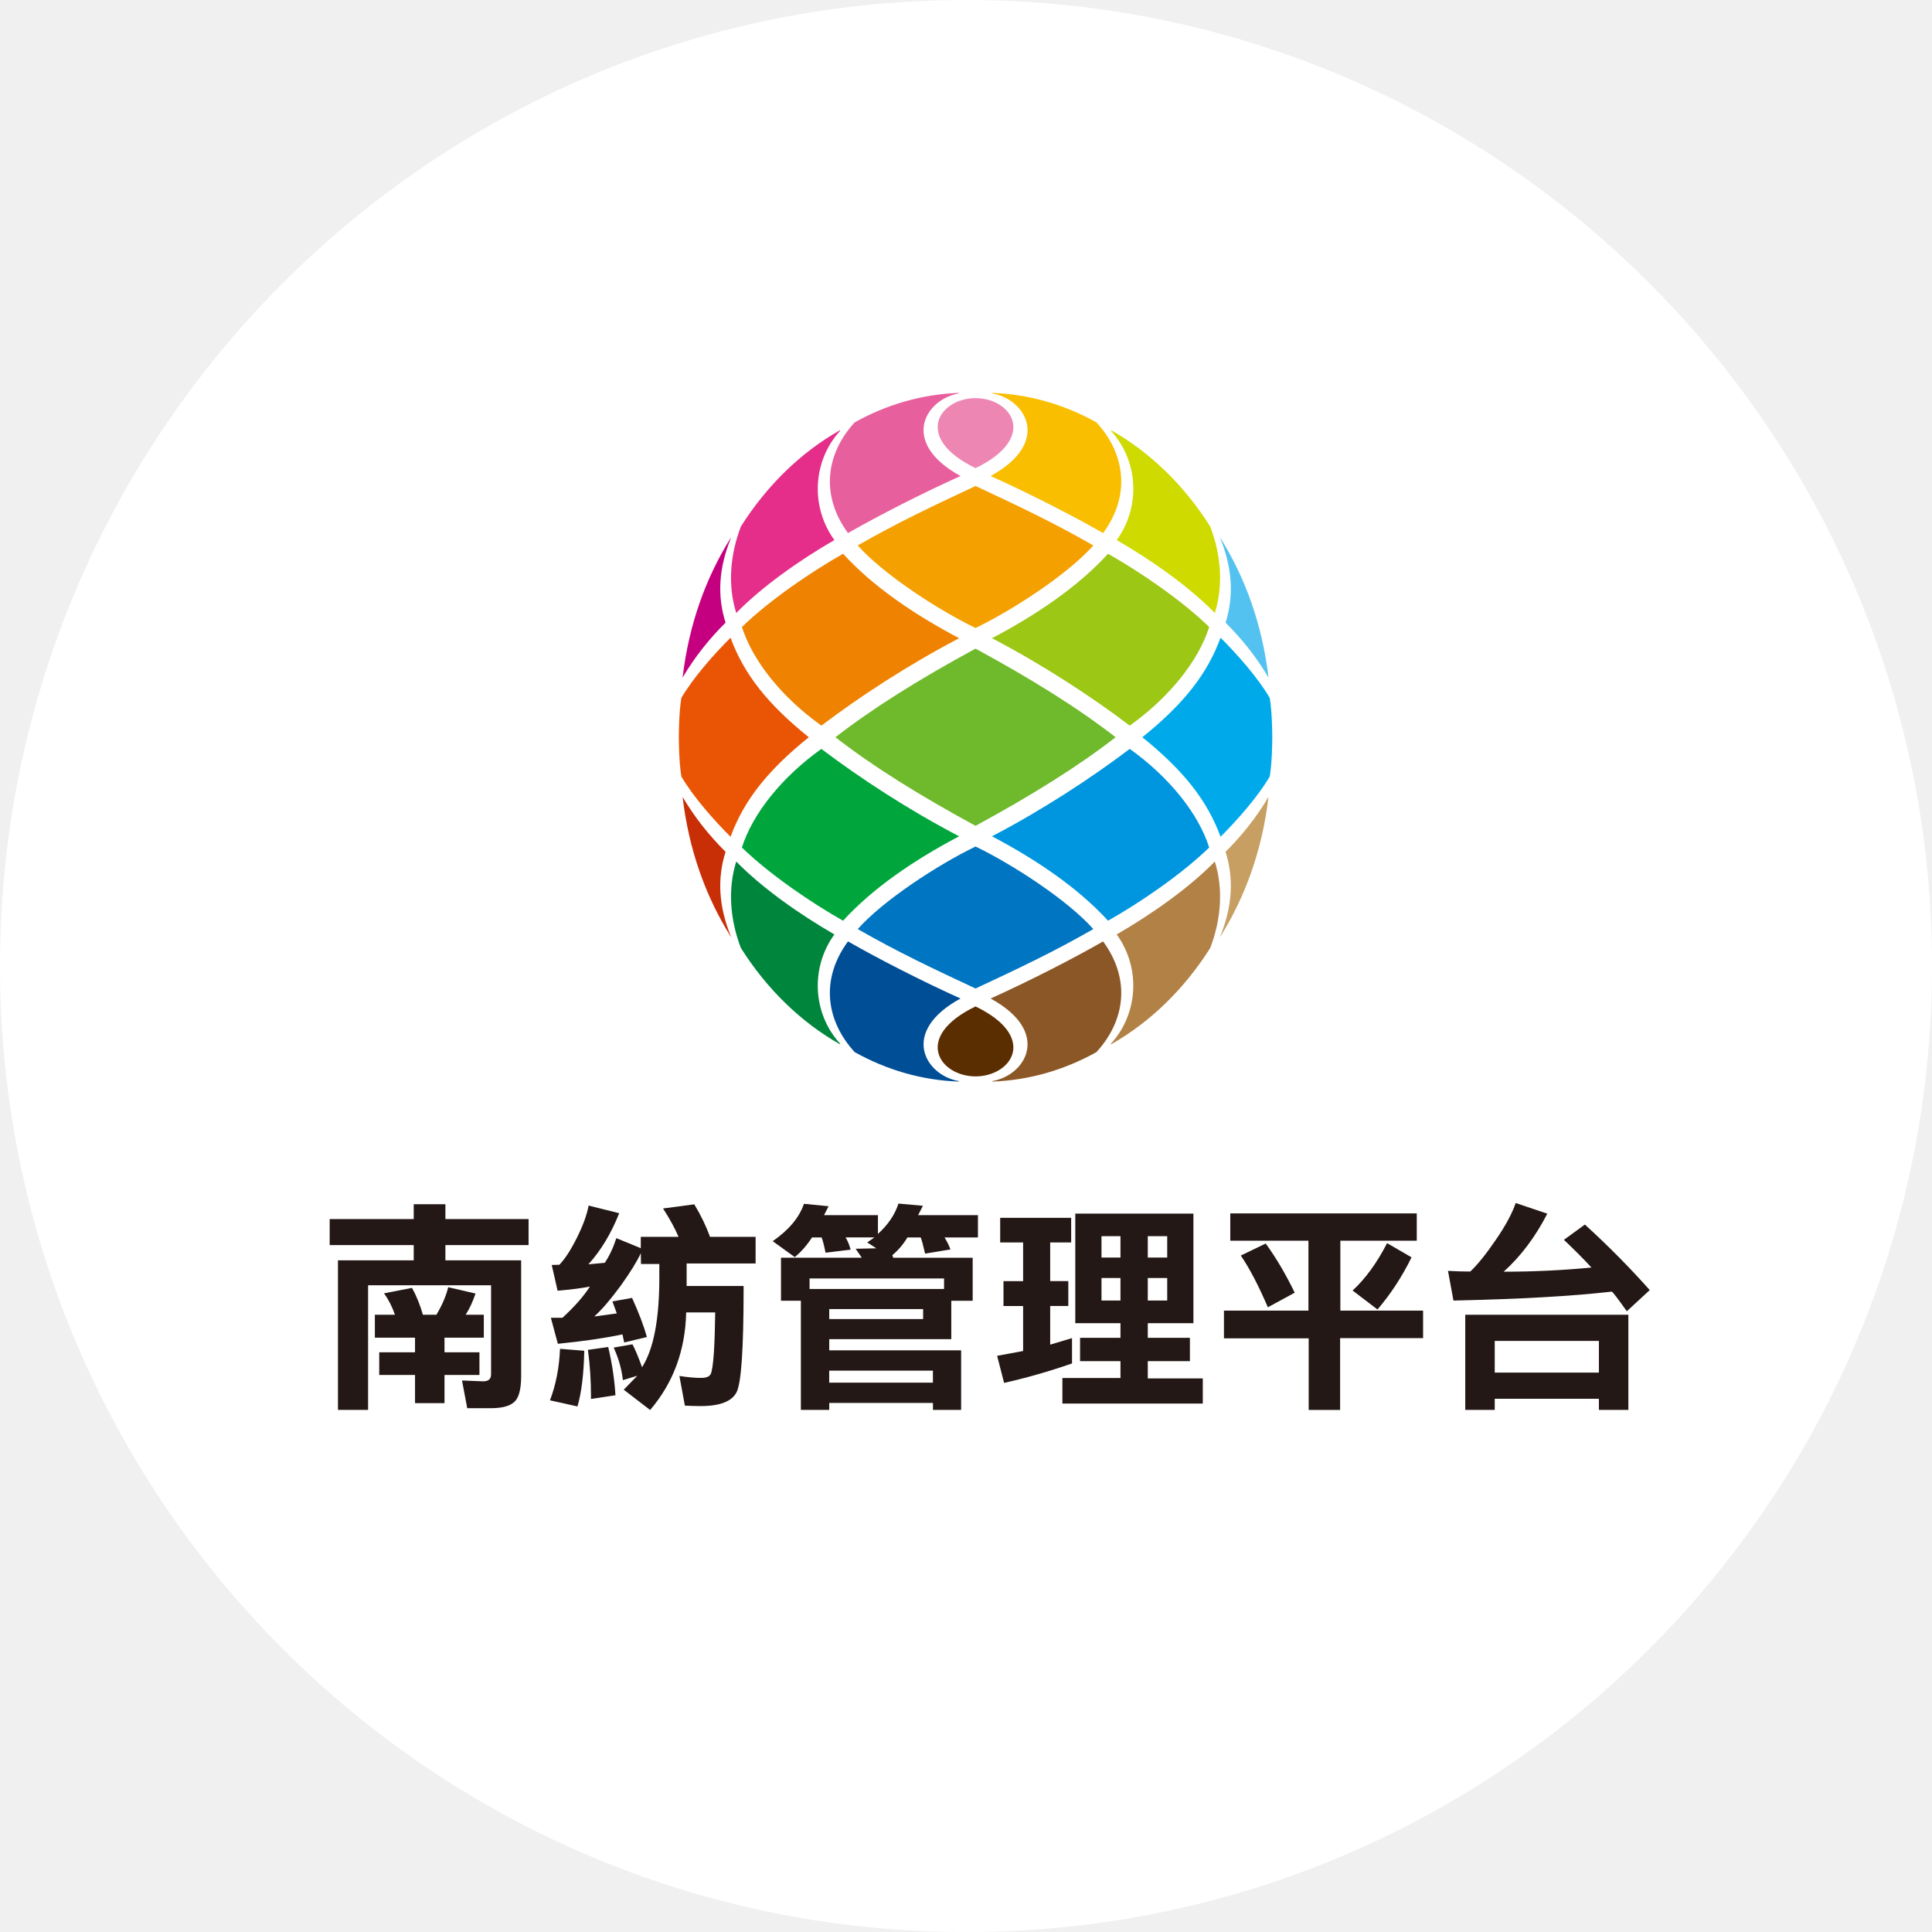
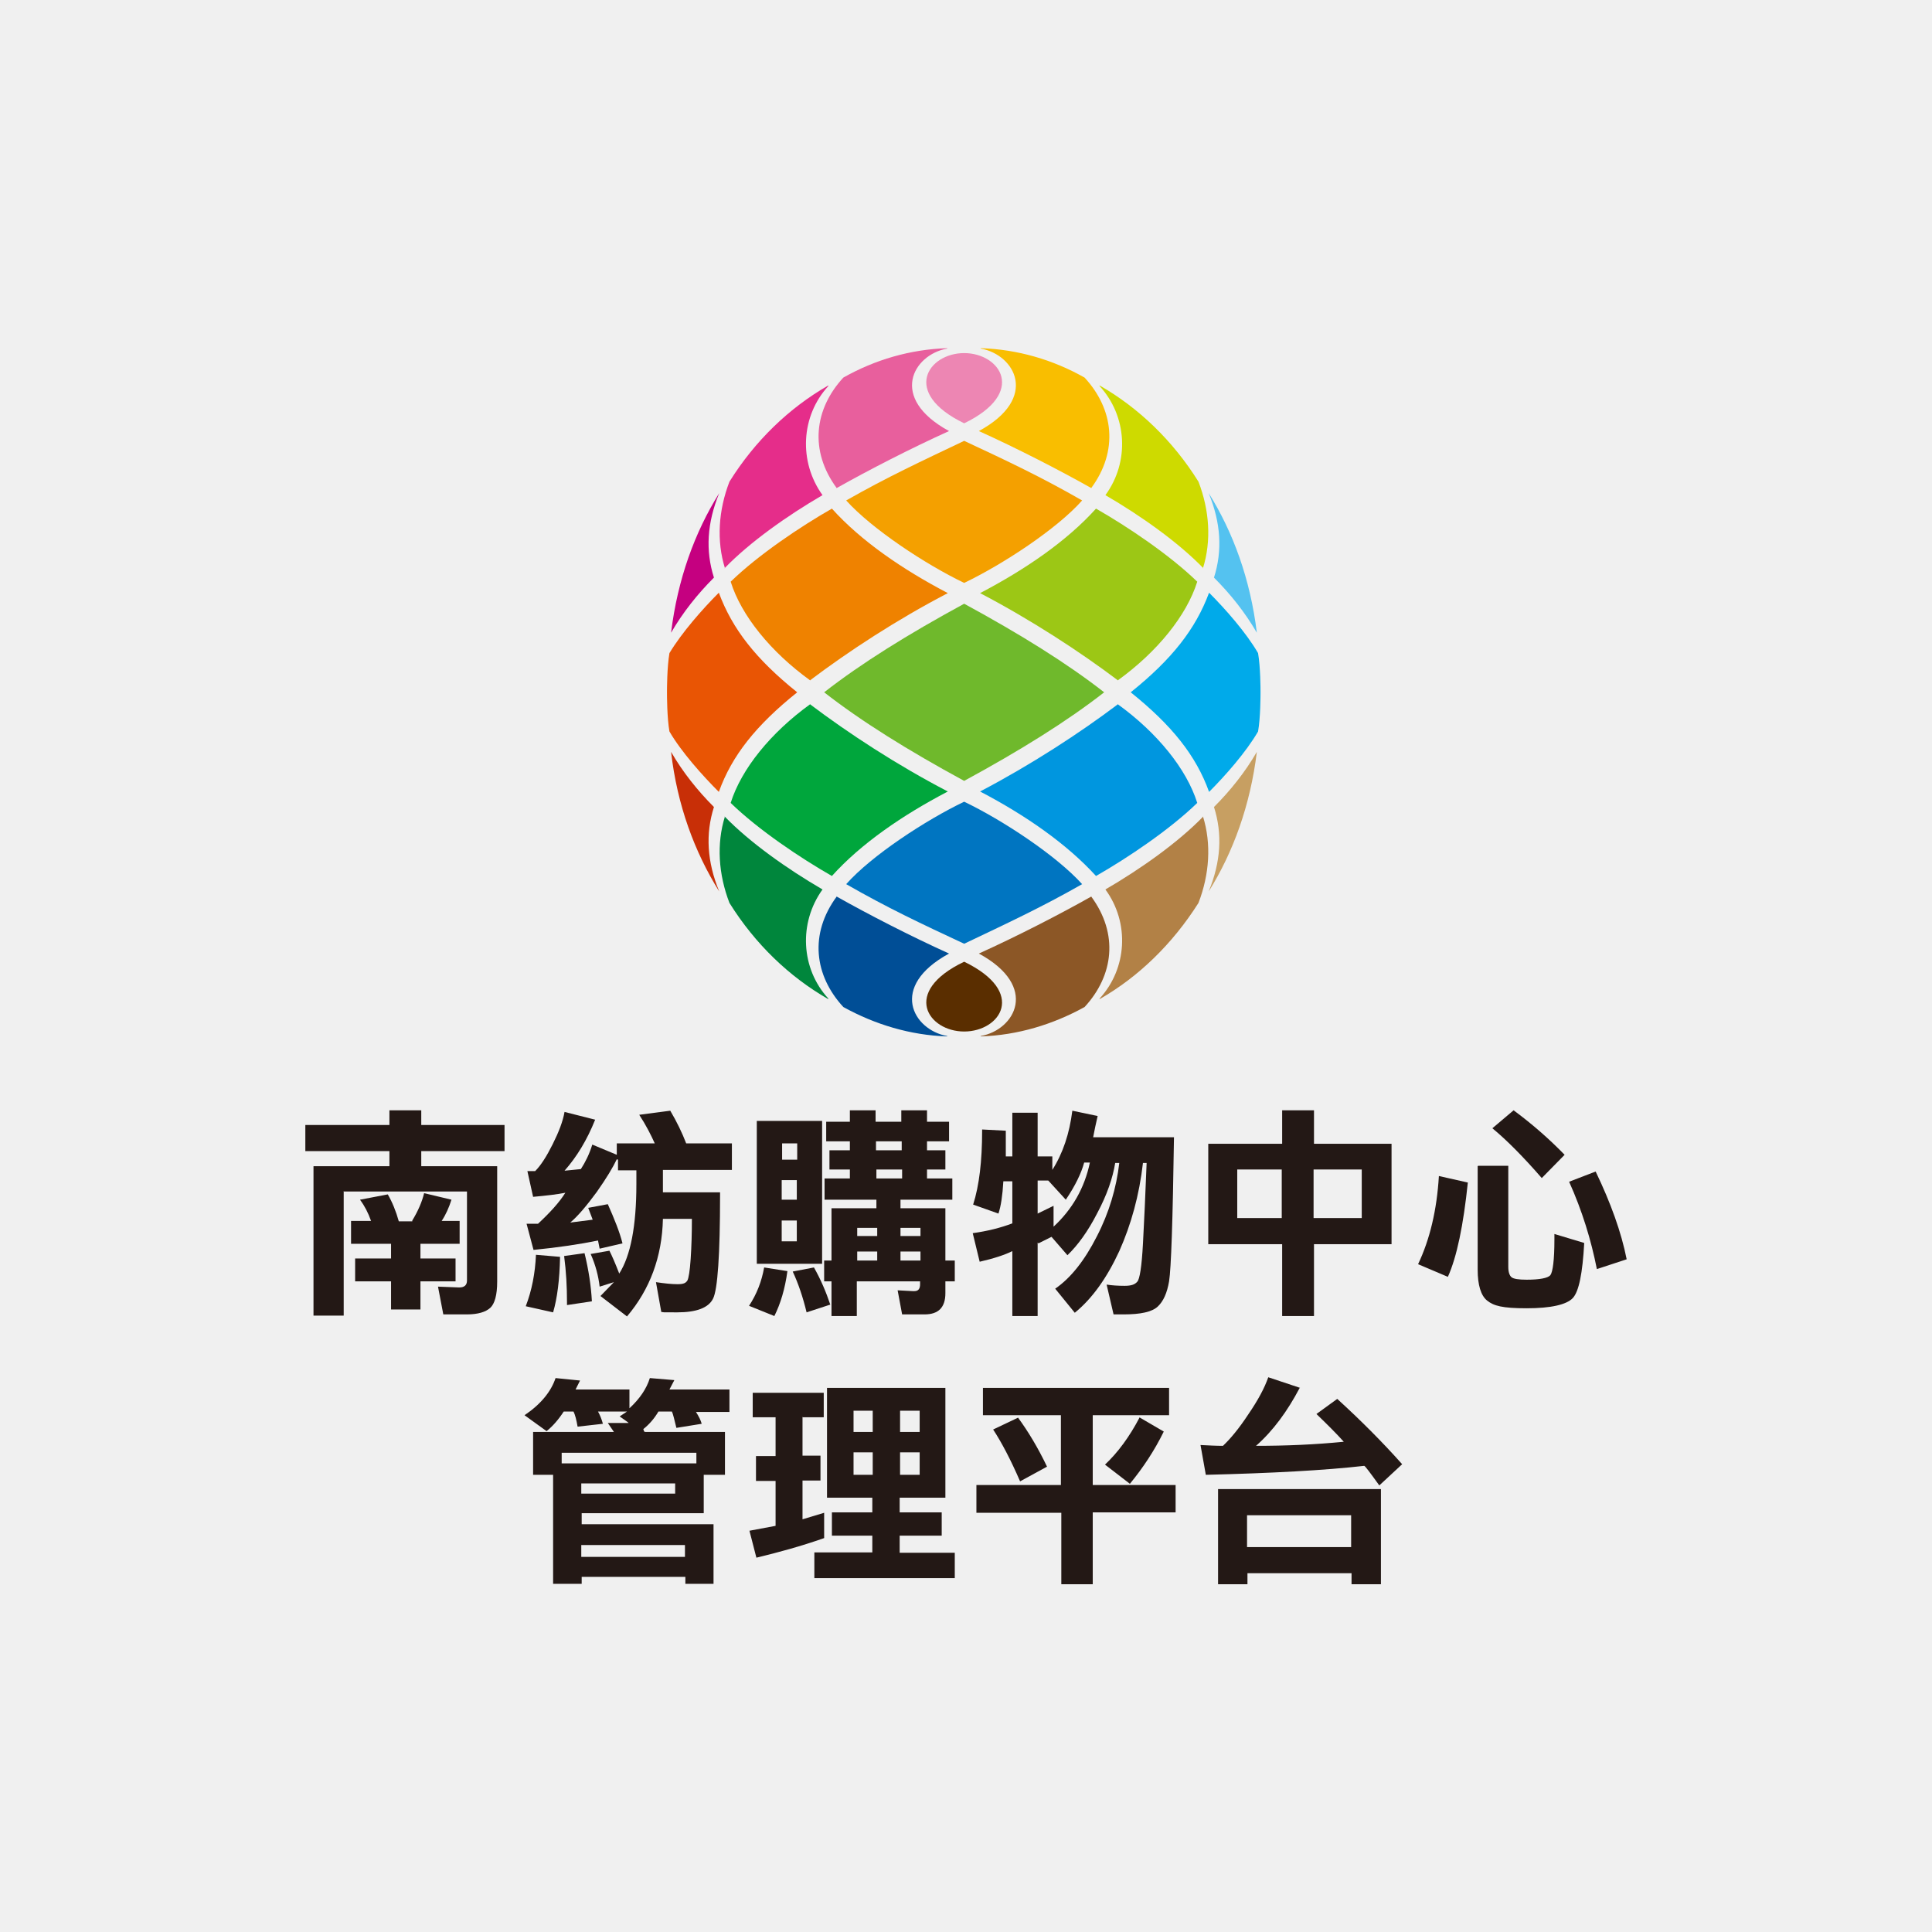
- <svg xmlns="http://www.w3.org/2000/svg" id="_圖層_1" data-name="圖層_1" version="1.1" viewBox="0 0 473.33 473.33">
+ <svg xmlns="http://www.w3.org/2000/svg" id="_圖層_1" version="1.1" viewBox="0 0 473.3 473.3">
  <defs>
    <style>
      .st0 {
        fill: #c50080;
      }

      .st1 {
        fill: #e85f9d;
      }

      .st2 {
        fill: #00a63c;
      }

      .st3 {
        fill: #231815;
      }

      .st4 {
        fill: #0096df;
      }

      .st5 {
        fill: #e95504;
      }

      .st6 {
-         fill: #fff;
+         fill: #8c5726;
      }

      .st7 {
-         fill: #8c5726;
+         fill: #c82f07;
      }

      .st8 {
-         fill: #c82f07;
+         fill: #00863c;
      }

      .st9 {
-         fill: #00863c;
+         fill: #ed86b3;
      }

      .st10 {
-         fill: #ed86b3;
+         fill: #e52d8a;
      }

      .st11 {
-         fill: #e52d8a;
+         fill: #b28146;
      }

      .st12 {
-         fill: #b28146;
+         fill: #ceda00;
      }

      .st13 {
-         fill: #ceda00;
+         fill: #00aaea;
      }

      .st14 {
-         fill: #00aaea;
+         fill: #ef8200;
      }

      .st15 {
-         fill: #ef8200;
+         fill: #5a2e00;
      }

      .st16 {
-         fill: #5a2e00;
+         fill: #9cc715;
      }

      .st17 {
-         fill: #9cc715;
+         fill: #54c2f0;
      }

      .st18 {
-         fill: #54c2f0;
+         fill: #0075c1;
      }

      .st19 {
-         fill: #0075c1;
+         fill: #6fb92c;
      }

      .st20 {
-         fill: #6fb92c;
+         fill: #f9be00;
      }

      .st21 {
-         fill: #f9be00;
+         fill: #004e96;
      }

      .st22 {
-         fill: #004e96;
+         fill: #c79f62;
      }

      .st23 {
-         fill: #c79f62;
-       }
- 
-       .st24 {
        fill: #f4a000;
      }
    </style>
  </defs>
-   <circle class="st6" cx="236.67" cy="236.67" r="236.67" />
  <g>
-     <g>
-       <path class="st3" d="M90.18,314.88v30.54h-7.38v-36.64h18.56v-3.74h-20.59v-6.37h20.59v-3.64h7.76v3.64h20.38v6.37h-20.38v3.74h18.56v28.3c0,3.24-.55,5.37-1.66,6.37-1.11,1.03-3.01,1.55-5.72,1.55h-5.83l-1.28-6.79,5.19.21c1.28,0,1.93-.57,1.93-1.71v-21.82h-30.12ZM106.92,322.1c1.39-2.32,2.35-4.56,2.89-6.74l6.69,1.55c-.64,1.93-1.44,3.66-2.41,5.19h4.44v5.62h-9.63v3.58h8.56v5.56h-8.56v6.9h-7.22v-6.9h-8.77v-5.56h8.77v-3.58h-9.84v-5.62h4.92c-.68-1.96-1.57-3.71-2.67-5.24l6.85-1.34c1.07,1.93,1.96,4.12,2.67,6.58h3.32Z" />
-       <path class="st3" d="M143.14,330.93c-.11,5.64-.66,10.18-1.66,13.64l-6.74-1.5c1.46-3.85,2.28-8.06,2.46-12.62l5.94.48ZM156.99,307.02c-.86,1.93-2.5,4.58-4.92,7.97-2.46,3.35-4.62,5.87-6.47,7.54l5.51-.75-1.07-2.94,4.81-.86c1.64,3.6,2.85,6.79,3.64,9.58l-5.56,1.34-.43-1.98c-4.42.93-9.7,1.69-15.83,2.3l-1.71-6.37h2.83c2.92-2.67,5.17-5.22,6.74-7.65-1.96.39-4.6.73-7.92,1.02l-1.44-6.31,1.87-.05c1.35-1.39,2.78-3.58,4.28-6.58s2.46-5.63,2.89-7.92l7.49,1.87c-1.96,4.96-4.48,9.13-7.54,12.52l4.01-.37c1.14-1.71,2.09-3.73,2.83-6.04l5.99,2.46v-2.78h9.25c-.86-2.03-2.12-4.35-3.8-6.95l7.65-1.02c1.64,2.71,2.92,5.37,3.85,7.97h11.18v6.53h-16.9v5.51h13.96v.7c0,14.62-.57,23.06-1.71,25.3-1.14,2.28-4.08,3.42-8.83,3.42-1.39,0-2.67-.04-3.85-.11l-1.34-7.27c2.03.32,3.8.48,5.3.48,1.25,0,2.03-.3,2.35-.91.32-.57.59-2.33.8-5.3.18-2.96.28-6.24.32-9.84h-7.11c-.21,9.31-3.16,17.28-8.83,23.91l-6.47-4.97,3.32-3.42-3.53,1.07c-.29-2.64-1.03-5.3-2.25-7.97l4.6-.8c.64,1.18,1.43,3.05,2.35,5.62,2.82-4.42,4.23-11.71,4.23-21.88v-3.42h-4.49l-.05-2.62ZM144.79,342.75v-.75c0-3.78-.25-7.54-.75-11.29l4.97-.7c.96,4.1,1.55,8.04,1.77,11.82l-5.99.91Z" />
-       <path class="st3" d="M218.83,308.14h19.47v10.54h-5.24v9.41h-29.9v2.73h32.31v14.6h-6.9v-1.71h-25.41v1.71h-6.95v-26.75h-4.87v-10.54h19.79l-1.5-2.19,5.08-.11-2.25-1.44,1.77-1.23h-7.06c.53.89.94,1.89,1.23,3l-6.15.75c-.32-1.68-.64-2.92-.96-3.74h-2.35c-1.28,1.96-2.69,3.57-4.23,4.81l-5.4-3.9c3.96-2.75,6.51-5.79,7.65-9.15l6.04.59-1.12,2.19h13.21v4.6c2.5-2.28,4.17-4.76,5.03-7.44l5.99.54-1.18,2.3h14.66v5.46h-8.18c.68,1.11,1.16,2.09,1.44,2.94l-6.21,1.02c-.46-2.03-.82-3.35-1.07-3.96h-3.26c-1,1.68-2.23,3.12-3.69,4.33l.21.64ZM231.29,313.22h-32.95v2.57h32.95v-2.57ZM226.16,320.71h-23v2.46h23v-2.46ZM228.56,335.8h-25.41v2.94h25.41v-2.94Z" />
-       <path class="st3" d="M257.29,304.39v9.47h4.44v6.1h-4.44v9.47l5.35-1.6v6.21c-5.67,1.96-11.22,3.55-16.64,4.76l-1.71-6.63,6.37-1.18v-11.02h-4.81v-6.1h4.81v-9.47h-5.62v-6.04h17.39v6.04h-5.14ZM263.44,297.33h28.94v26.85h-11.18v3.58h10.32v5.72h-10.32v4.23h13.48v6.15h-34.4v-6.26h14.23v-4.12h-9.9v-5.72h9.9v-3.58h-11.07v-26.85ZM269.86,308.09h4.65v-5.24h-4.65v5.24ZM269.86,318.62h4.65v-5.51h-4.65v5.51ZM281.2,308.09h4.76v-5.24h-4.76v5.24ZM281.2,318.62h4.76v-5.51h-4.76v5.51Z" />
-       <path class="st3" d="M347.1,297.28v6.69h-18.72v17.12h20.27v6.74h-20.33v17.6h-7.7v-17.55h-20.76v-6.79h20.7v-17.12h-19.15v-6.69h45.68ZM310.09,304.66c2.5,3.42,4.87,7.44,7.11,12.04l-6.58,3.58c-2.28-5.31-4.49-9.54-6.63-12.68l6.1-2.94ZM339.83,304.56l5.99,3.48c-2.28,4.67-5.06,8.93-8.34,12.78l-6.1-4.65c3.14-2.89,5.96-6.76,8.45-11.61Z" />
-       <path class="st3" d="M379.09,297.33c-2.96,5.74-6.53,10.48-10.7,14.23,7.27,0,14.44-.34,21.5-1.02-1.71-1.89-3.96-4.15-6.74-6.79l5.14-3.74c5.67,5.17,10.97,10.52,15.89,16.05l-5.62,5.19c-2.28-3.21-3.51-4.81-3.69-4.81-9.63,1.11-22.56,1.84-38.78,2.19l-1.34-7.27c2,.11,3.82.16,5.46.16,1.78-1.68,3.85-4.24,6.21-7.7,2.39-3.46,4.03-6.49,4.92-9.09l7.76,2.62ZM358.98,322.1h39.96v23.32h-7.22v-2.73h-25.52v2.73h-7.22v-23.32ZM391.72,328.52h-25.52v7.76h25.52v-7.76Z" />
-     </g>
-     <g>
-       <path class="st7" d="M270.26,230.64c-7.77,4.45-18.26,9.79-27.57,13.99,14.89,8.13,8.76,18.73.49,20.22-.14.03-.13.14,0,.13,9-.33,17.59-2.85,25.43-7.21,7.1-7.73,8.43-17.89,1.64-27.13Z" />
-       <path class="st4" d="M276.78,183.48c-9.41,7.12-21.35,14.93-33.75,21.41,11.08,5.83,21.25,12.8,28.43,20.68,7.72-4.35,17.99-11.34,24.79-17.93-2.62-8.28-9.76-17.23-19.46-24.16Z" />
-       <path class="st12" d="M297.62,211.07c-6.22,6.39-15.41,12.88-24.04,17.86,5.95,8.21,5.27,19.42-1.36,26.72-.13.15-.04.22.14.12,9.42-5.37,17.74-13.4,24.14-23.52,2.69-7.02,3.23-14.53,1.12-21.18Z" />
-       <path class="st23" d="M300.25,208.69c2.08,6.56,1.68,13.37-1.31,20.73-.02.06.02.07.05.02,6.02-9.62,10.25-21.09,11.79-34.22-2.93,5.01-6.52,9.48-10.53,13.47Z" />
-       <path class="st22" d="M207.75,230.64c7.78,4.45,18.26,9.79,27.57,13.99-14.89,8.13-8.75,18.73-.49,20.22.14.03.13.14,0,.13-9.01-.33-17.59-2.85-25.43-7.21-7.09-7.73-8.43-17.89-1.65-27.13Z" />
-       <path class="st16" d="M239,263.71c-8.83,0-15.46-9.66,0-17.14,15.46,7.48,8.83,17.14,0,17.14Z" />
-       <path class="st2" d="M201.23,183.48c9.41,7.12,21.34,14.93,33.75,21.41-11.09,5.83-21.26,12.8-28.43,20.68-7.73-4.35-17.99-11.34-24.79-17.93,2.62-8.28,9.76-17.23,19.47-24.16Z" />
-       <path class="st9" d="M180.38,211.07c6.22,6.39,15.41,12.88,24.04,17.86-5.95,8.21-5.28,19.42,1.36,26.72.13.15.04.22-.13.12-9.42-5.37-17.75-13.4-24.14-23.52-2.69-7.02-3.23-14.53-1.13-21.18Z" />
-       <path class="st8" d="M177.76,208.69c-2.08,6.56-1.69,13.37,1.31,20.73.02.06-.02.07-.05.02-6.03-9.62-10.26-21.09-11.79-34.22,2.93,5.01,6.52,9.48,10.53,13.47Z" />
-       <path class="st19" d="M239,242.18c-10.51-4.92-18.83-8.82-28.86-14.56,6.21-7,19.51-15.69,28.86-20.23,9.35,4.53,22.65,13.23,28.86,20.23-10.03,5.74-18.35,9.64-28.86,14.56Z" />
-       <path class="st1" d="M207.75,130.6c7.77-4.44,18.26-9.79,27.57-13.98-14.89-8.13-8.76-18.73-.49-20.22.14-.03.13-.14,0-.14-9,.34-17.59,2.85-25.43,7.21-7.09,7.73-8.43,17.89-1.64,27.13Z" />
-       <path class="st15" d="M201.24,177.77c9.41-7.13,21.34-14.93,33.75-21.41-11.09-5.83-21.26-12.8-28.43-20.69-7.73,4.36-17.99,11.34-24.79,17.94,2.62,8.28,9.75,17.23,19.47,24.16Z" />
-       <path class="st11" d="M180.38,150.18c6.23-6.4,15.41-12.88,24.04-17.87-5.95-8.21-5.27-19.42,1.36-26.71.13-.15.04-.22-.13-.12-9.42,5.37-17.75,13.4-24.14,23.52-2.69,7.02-3.23,14.53-1.13,21.19Z" />
-       <path class="st0" d="M177.76,152.55c-2.08-6.56-1.68-13.36,1.31-20.73.02-.05-.01-.07-.05-.02-6.03,9.62-10.25,21.09-11.79,34.22,2.93-5.01,6.52-9.48,10.53-13.48Z" />
-       <path class="st5" d="M198.15,180.62c-10.06-8.08-15.93-15.5-19.17-24.39-4,3.99-9.14,9.77-12.05,14.76-.59,3.46-.62,8.76-.62,9.63s.04,6.16.62,9.62c2.91,4.99,8.05,10.77,12.05,14.77,3.25-8.89,9.12-16.31,19.17-24.39Z" />
-       <path class="st14" d="M279.86,180.62c10.06-8.08,15.93-15.5,19.17-24.39,4,3.99,9.14,9.77,12.05,14.76.59,3.46.62,8.76.62,9.63s-.03,6.16-.62,9.62c-2.91,4.99-8.05,10.77-12.05,14.77-3.25-8.89-9.12-16.31-19.17-24.39Z" />
-       <path class="st21" d="M270.26,130.6c-7.78-4.44-18.26-9.79-27.57-13.98,14.89-8.13,8.76-18.73.49-20.22-.14-.03-.13-.14,0-.14,9,.34,17.58,2.85,25.43,7.21,7.1,7.73,8.43,17.89,1.65,27.13Z" />
-       <path class="st10" d="M239,97.54c8.83,0,15.46,9.66,0,17.15-15.46-7.48-8.83-17.15,0-17.15Z" />
-       <path class="st17" d="M276.78,177.77c-9.41-7.13-21.35-14.93-33.75-21.41,11.09-5.83,21.26-12.8,28.43-20.69,7.73,4.36,17.99,11.34,24.79,17.94-2.62,8.28-9.76,17.23-19.46,24.16Z" />
-       <path class="st13" d="M297.62,150.18c-6.22-6.4-15.41-12.88-24.03-17.87,5.95-8.21,5.27-19.42-1.36-26.71-.13-.15-.04-.22.13-.12,9.42,5.37,17.75,13.4,24.14,23.52,2.69,7.02,3.23,14.53,1.12,21.19Z" />
-       <path class="st18" d="M300.25,152.55c2.08-6.56,1.68-13.36-1.31-20.73-.03-.05.02-.07.05-.02,6.02,9.62,10.25,21.09,11.79,34.22-2.93-5.01-6.52-9.48-10.53-13.48Z" />
-       <path class="st24" d="M239,119.07c10.52,4.92,18.83,8.82,28.86,14.56-6.21,7-19.51,15.7-28.86,20.23-9.35-4.53-22.65-13.23-28.86-20.23,10.03-5.74,18.35-9.64,28.86-14.56Z" />
-       <path class="st20" d="M273.32,180.62h0c-9.07-7.06-20.51-14.21-34.32-21.71-13.81,7.49-25.24,14.64-34.32,21.71h0c9.07,7.06,20.51,14.21,34.32,21.7,13.81-7.49,25.24-14.64,34.32-21.7h0Z" />
-     </g>
+     <path class="st6" d="M267.4,219.6c-7.8,4.4-18.3,9.8-27.6,14,14.9,8.1,8.8,18.7.5,20.2-.1,0-.1.1,0,.1,9-.3,17.6-2.9,25.4-7.2,7.1-7.7,8.4-17.9,1.6-27.1h0Z" />
+     <path class="st4" d="M273.9,172.5c-9.4,7.1-21.4,14.9-33.8,21.4,11.1,5.8,21.2,12.8,28.4,20.7,7.7-4.4,18-11.3,24.8-17.9-2.6-8.3-9.8-17.2-19.5-24.2h0Z" />
+     <path class="st11" d="M294.8,200c-6.2,6.4-15.4,12.9-24,17.9,6,8.2,5.3,19.4-1.4,26.7-.1.1,0,.2.1.1,9.4-5.4,17.7-13.4,24.1-23.5,2.7-7,3.2-14.5,1.1-21.2Z" />
+     <path class="st22" d="M297.4,197.7c2.1,6.6,1.7,13.4-1.3,20.7,0,0,0,0,0,0,6-9.6,10.2-21.1,11.8-34.2-2.9,5-6.5,9.5-10.5,13.5Z" />
+     <path class="st21" d="M204.9,219.6c7.8,4.4,18.3,9.8,27.6,14-14.9,8.1-8.8,18.7-.5,20.2.1,0,.1.1,0,.1-9-.3-17.6-2.9-25.4-7.2-7.1-7.7-8.4-17.9-1.6-27.1h0Z" />
+     <path class="st15" d="M236.2,252.7c-8.8,0-15.5-9.7,0-17.1,15.5,7.5,8.8,17.1,0,17.1Z" />
+     <path class="st2" d="M198.4,172.5c9.4,7.1,21.3,14.9,33.8,21.4-11.1,5.8-21.3,12.8-28.4,20.7-7.7-4.4-18-11.3-24.8-17.9,2.6-8.3,9.8-17.2,19.5-24.2h0Z" />
+     <path class="st8" d="M177.5,200c6.2,6.4,15.4,12.9,24,17.9-5.9,8.2-5.3,19.4,1.4,26.7.1.1,0,.2-.1.1-9.4-5.4-17.8-13.4-24.1-23.5-2.7-7-3.2-14.5-1.1-21.2Z" />
+     <path class="st7" d="M174.9,197.7c-2.1,6.6-1.7,13.4,1.3,20.7,0,0,0,0,0,0-6-9.6-10.3-21.1-11.8-34.2,2.9,5,6.5,9.5,10.5,13.5Z" />
+     <path class="st18" d="M236.2,231.2c-10.5-4.9-18.8-8.8-28.9-14.6,6.2-7,19.5-15.7,28.9-20.2,9.4,4.5,22.6,13.2,28.9,20.2-10,5.7-18.4,9.6-28.9,14.6h0Z" />
+     <path class="st1" d="M204.9,119.6c7.8-4.4,18.3-9.8,27.6-14-14.9-8.1-8.8-18.7-.5-20.2.1,0,.1-.1,0-.1-9,.3-17.6,2.8-25.4,7.2-7.1,7.7-8.4,17.9-1.6,27.1h0Z" />
+     <path class="st14" d="M198.4,166.7c9.4-7.1,21.3-14.9,33.8-21.4-11.1-5.8-21.3-12.8-28.4-20.7-7.7,4.4-18,11.3-24.8,17.9,2.6,8.3,9.8,17.2,19.5,24.2h0Z" />
+     <path class="st10" d="M177.5,139.2c6.2-6.4,15.4-12.9,24-17.9-5.9-8.2-5.3-19.4,1.4-26.7.1-.2,0-.2-.1-.1-9.4,5.4-17.8,13.4-24.1,23.5-2.7,7-3.2,14.5-1.1,21.2h0Z" />
+     <path class="st0" d="M174.9,141.5c-2.1-6.6-1.7-13.4,1.3-20.7,0,0,0,0,0,0-6,9.6-10.2,21.1-11.8,34.2,2.9-5,6.5-9.5,10.5-13.5h0Z" />
+     <path class="st5" d="M195.3,169.6c-10.1-8.1-15.9-15.5-19.2-24.4-4,4-9.1,9.8-12.1,14.8-.6,3.5-.6,8.8-.6,9.6s0,6.2.6,9.6c2.9,5,8.1,10.8,12.1,14.8,3.2-8.9,9.1-16.3,19.2-24.4Z" />
+     <path class="st13" d="M277,169.6c10.1-8.1,15.9-15.5,19.2-24.4,4,4,9.1,9.8,12,14.8.6,3.5.6,8.8.6,9.6s0,6.2-.6,9.6c-2.9,5-8,10.8-12,14.8-3.2-8.9-9.1-16.3-19.2-24.4Z" />
+     <path class="st20" d="M267.4,119.6c-7.8-4.4-18.3-9.8-27.6-14,14.9-8.1,8.8-18.7.5-20.2-.1,0-.1-.1,0-.1,9,.3,17.6,2.8,25.4,7.2,7.1,7.7,8.4,17.9,1.6,27.1Z" />
+     <path class="st9" d="M236.2,86.5c8.8,0,15.5,9.7,0,17.2-15.5-7.5-8.8-17.2,0-17.2Z" />
+     <path class="st16" d="M273.9,166.7c-9.4-7.1-21.4-14.9-33.8-21.4,11.1-5.8,21.3-12.8,28.4-20.7,7.7,4.4,18,11.3,24.8,17.9-2.6,8.3-9.8,17.2-19.5,24.2h0Z" />
+     <path class="st12" d="M294.8,139.2c-6.2-6.4-15.4-12.9-24-17.9,6-8.2,5.3-19.4-1.4-26.7-.1-.2,0-.2.1-.1,9.4,5.4,17.8,13.4,24.1,23.5,2.7,7,3.2,14.5,1.1,21.2h0Z" />
+     <path class="st17" d="M297.4,141.5c2.1-6.6,1.7-13.4-1.3-20.7,0,0,0,0,0,0,6,9.6,10.2,21.1,11.8,34.2-2.9-5-6.5-9.5-10.5-13.5h0Z" />
+     <path class="st23" d="M236.2,108c10.5,4.9,18.8,8.8,28.9,14.6-6.2,7-19.5,15.7-28.9,20.2-9.4-4.5-22.6-13.2-28.9-20.2,10-5.7,18.4-9.6,28.9-14.6h0Z" />
+     <path class="st19" d="M270.5,169.6h0c-9.1-7.1-20.5-14.2-34.3-21.7-13.8,7.5-25.2,14.6-34.3,21.7h0c9.1,7.1,20.5,14.2,34.3,21.7,13.8-7.5,25.2-14.6,34.3-21.7h0Z" />
+   </g>
+   <g>
+     <path class="st3" d="M84.2,291.8v30.5h-7.4v-36.6h18.6v-3.7h-20.6v-6.4h20.6v-3.6h7.8v3.6h20.4v6.4h-20.4v3.7h18.6v28.3c0,3.2-.6,5.4-1.7,6.4-1.1,1-3,1.6-5.7,1.6h-5.8l-1.3-6.8,5.2.2c1.3,0,1.9-.6,1.9-1.7v-21.8h-30.1ZM101,299c1.4-2.3,2.4-4.6,2.9-6.7l6.7,1.6c-.6,1.9-1.4,3.7-2.4,5.2h4.4v5.6h-9.6v3.6h8.6v5.6h-8.6v6.9h-7.2v-6.9h-8.8v-5.6h8.8v-3.6h-9.8v-5.6h4.9c-.7-2-1.6-3.7-2.7-5.2l6.8-1.3c1.1,1.9,2,4.1,2.7,6.6h3.3Z" />
+     <path class="st3" d="M137.2,307.9c-.1,5.6-.7,10.2-1.7,13.6l-6.7-1.5c1.5-3.9,2.3-8.1,2.5-12.6l5.9.5ZM151.1,284c-.9,1.9-2.5,4.6-4.9,8-2.5,3.4-4.6,5.9-6.5,7.5l5.5-.7-1.1-2.9,4.8-.9c1.6,3.6,2.9,6.8,3.6,9.6l-5.6,1.3-.4-2c-4.4.9-9.7,1.7-15.8,2.3l-1.7-6.4h2.8c2.9-2.7,5.2-5.2,6.7-7.6-2,.4-4.6.7-7.9,1l-1.4-6.3h1.9c1.4-1.4,2.8-3.6,4.3-6.6,1.5-3,2.5-5.6,2.9-7.9l7.5,1.9c-2,5-4.5,9.1-7.5,12.5l4-.4c1.1-1.7,2.1-3.7,2.8-6l6,2.5v-2.8h9.3c-.9-2-2.1-4.4-3.8-7l7.6-1c1.6,2.7,2.9,5.4,3.9,8h11.2v6.5h-16.9v5.5h14v.7c0,14.6-.6,23.1-1.7,25.3-1.1,2.3-4.1,3.4-8.8,3.4s-2.7,0-3.9-.1l-1.3-7.3c2,.3,3.8.5,5.3.5s2-.3,2.4-.9c.3-.6.6-2.3.8-5.3.2-3,.3-6.2.3-9.8h-7.1c-.2,9.3-3.2,17.3-8.8,23.9l-6.5-5,3.3-3.4-3.5,1.1c-.3-2.6-1-5.3-2.2-8l4.6-.8c.6,1.2,1.4,3,2.4,5.6,2.8-4.4,4.2-11.7,4.2-21.9v-3.4h-4.5v-2.6ZM138.9,319.7v-.7c0-3.8-.2-7.5-.7-11.3l5-.7c1,4.1,1.6,8,1.8,11.8l-6,.9Z" />
+     <path class="st3" d="M192.9,311.4c-.6,4.4-1.7,8-3.2,11l-6.2-2.5c1.9-2.9,3.1-6,3.7-9.4l5.7.9ZM201.4,309.6h-16v-35h16v35ZM195.3,280.1h-3.7v4h3.7v-4ZM191.5,293.9h3.7v-4.8h-3.7v4.8ZM191.5,304.1h3.7v-5.1h-3.7v5.1ZM197.6,321.5c-.9-3.7-2-7-3.4-10l5.2-1c1.7,3,3,6.1,4,9.1l-5.8,1.9ZM220.6,293.9v2.1h11v12.8h2.3v5.1h-2.3v2.9c0,3.5-1.7,5.2-5.1,5.2h-5.5l-1.1-5.9,3.7.2h.4c1,0,1.4-.6,1.4-1.7v-.7h-15.5v8.5h-6.2v-8.5h-1.8v-5.1h1.8v-12.8h11v-2.1h-12.7v-5.2h6.2v-2.2h-5v-4.7h5v-2.2h-5.8v-4.8h5.8v-2.8h6.3v2.8h6.3v-2.8h6.3v2.8h5.4v4.8h-5.4v2.2h4.5v4.7h-4.5v2.2h6.2v5.2h-12.7ZM214.9,302.8v-2h-4.9v2h4.9ZM214.9,308.8v-2.2h-4.9v2.2h4.9ZM220.9,281.8v-2.2h-6.3v2.2h6.3ZM214.7,286.5v2.2h6.3v-2.2h-6.3ZM225.5,302.8v-2h-4.9v2h4.9ZM225.5,308.8v-2.2h-4.9v2.2h4.9Z" />
+     <path class="st3" d="M254.2,304.4v18h-6.2v-15.9c-1.8.9-4.5,1.8-8,2.6l-1.7-7c3.6-.5,6.8-1.3,9.7-2.4v-10.3h-2.2c-.2,3.5-.6,6.1-1.2,7.9l-6.2-2.2c1.5-4.7,2.2-10.7,2.2-18.1v-.3l5.8.3v6.3c-.1,0,1.6,0,1.6,0v-10.7h6.2v10.7h3.6v3.3c2.6-4.1,4.2-8.9,4.9-14.5l6.2,1.3c-.2.9-.4,1.8-.6,2.7-.1.6-.3,1.4-.5,2.5h19.8c-.3,20.5-.7,32.2-1.2,35.3-.5,2.9-1.4,4.9-2.8,6.2-1.4,1.3-4.2,1.9-8.3,1.9s-1.8,0-2.5,0l-1.7-7.3c1.3.2,2.8.3,4.4.3s2.5-.3,3.1-1c.6-.6,1.1-3.7,1.4-9.3.3-5.5.6-12.1.9-19.8h-.9c-.9,7.9-2.9,15.1-5.8,21.6-3,6.5-6.6,11.6-10.9,15.1l-4.8-5.9c3.8-2.6,7.2-6.9,10.2-12.8,3-5.8,4.8-11.9,5.5-18h-1c-.6,3.7-2,7.8-4.4,12.3-2.3,4.5-4.8,7.9-7.3,10.3l-3.9-4.5-3.2,1.6ZM258,300.6c4.7-4.3,7.7-9.6,9-15.8h-1.4c-.7,2.6-2.2,5.7-4.5,9.1l-4.3-4.7h-2.6v8.1l3.9-1.9v5.1Z" />
+     <path class="st3" d="M340.9,280.2v24.6h-19v17.6h-7.8v-17.6h-18.1v-24.6h18.1v-8.2h7.8v8.2h19ZM314,286.5h-10.9v11.9h10.9v-11.9ZM333.6,286.5h-11.8v11.9h11.8v-11.9Z" />
+     <path class="st3" d="M359.6,289.6c-1.1,10.6-2.7,18.3-4.9,23.2l-7.3-3.1c2.9-6.1,4.6-13.3,5.1-21.6l7.1,1.6ZM362.1,285.6h7.4v24.8c0,1.2.3,2.1.8,2.5.5.4,1.7.6,3.7.6,3.2,0,5.2-.4,5.8-1.1.6-.8,1-3.7,1-8.8v-1.3l7.3,2.2c-.4,7.4-1.3,11.9-2.8,13.5-1.5,1.6-5.3,2.5-11.3,2.5s-8.1-.6-9.7-1.9c-1.5-1.2-2.3-3.8-2.3-7.5v-25.4ZM370.8,272c4.6,3.4,8.7,7,12.5,10.9l-5.6,5.7c-4.6-5.3-8.7-9.4-12.1-12.2l5.2-4.4ZM390.9,287c3.7,7.7,6.3,14.9,7.6,21.5l-7.3,2.4c-1.4-7.1-3.6-14.3-6.8-21.4l6.5-2.5Z" />
+     <path class="st3" d="M158.1,350.8h19.5v10.5h-5.2v9.4h-29.9v2.7h32.3v14.6h-6.9v-1.7h-25.4v1.7h-7v-26.7h-4.9v-10.5h19.8l-1.5-2.2h5.1c0-.1-2.2-1.6-2.2-1.6l1.8-1.2h-7.1c.5.9.9,1.9,1.2,3l-6.2.7c-.3-1.7-.6-2.9-1-3.7h-2.4c-1.3,2-2.7,3.6-4.2,4.8l-5.4-3.9c4-2.7,6.5-5.8,7.6-9.1l6,.6-1.1,2.2h13.2v4.6c2.5-2.3,4.2-4.8,5-7.4l6,.5-1.2,2.3h14.7v5.5h-8.2c.7,1.1,1.2,2.1,1.4,2.9l-6.2,1c-.5-2-.8-3.4-1.1-4h-3.3c-1,1.7-2.2,3.1-3.7,4.3l.2.6ZM170.6,355.9h-33v2.6h33v-2.6ZM165.4,363.4h-23v2.5h23v-2.5ZM167.8,378.5h-25.4v2.9h25.4v-2.9Z" />
+     <path class="st3" d="M196.6,347.1v9.5h4.4v6.1h-4.4v9.5l5.3-1.6v6.2c-5.7,2-11.2,3.5-16.6,4.8l-1.7-6.6,6.4-1.2v-11h-4.8v-6.1h4.8v-9.5h-5.6v-6h17.4v6h-5.1ZM202.7,340h28.9v26.9h-11.2v3.6h10.3v5.7h-10.3v4.2h13.5v6.2h-34.4v-6.3h14.2v-4.1h-9.9v-5.7h9.9v-3.6h-11.1v-26.9ZM209.1,350.8h4.7v-5.2h-4.7v5.2ZM209.1,361.3h4.7v-5.5h-4.7v5.5ZM220.5,350.8h4.8v-5.2h-4.8v5.2ZM220.5,361.3h4.8v-5.5h-4.8v5.5Z" />
+     <path class="st3" d="M286.4,340v6.7h-18.7v17.1h20.3v6.7h-20.3v17.6h-7.7v-17.5h-20.8v-6.8h20.7v-17.1h-19.1v-6.7h45.7ZM249.4,347.3c2.5,3.4,4.9,7.4,7.1,12l-6.6,3.6c-2.3-5.3-4.5-9.5-6.6-12.7l6.1-2.9ZM279.1,347.2l6,3.5c-2.3,4.7-5.1,8.9-8.3,12.8l-6.1-4.7c3.1-2.9,6-6.8,8.5-11.6Z" />
+     <path class="st3" d="M318.4,340c-3,5.7-6.5,10.5-10.7,14.2,7.3,0,14.4-.3,21.5-1-1.7-1.9-4-4.2-6.7-6.8l5.1-3.7c5.7,5.2,11,10.5,15.9,16l-5.6,5.2c-2.3-3.2-3.5-4.8-3.7-4.8-9.6,1.1-22.6,1.8-38.8,2.2l-1.3-7.3c2,.1,3.8.2,5.5.2,1.8-1.7,3.9-4.2,6.2-7.7,2.4-3.5,4-6.5,4.9-9.1l7.8,2.6ZM298.3,364.8h40v23.3h-7.2v-2.7h-25.5v2.7h-7.2v-23.3ZM331,371.2h-25.5v7.8h25.5v-7.8Z" />
  </g>
</svg>
